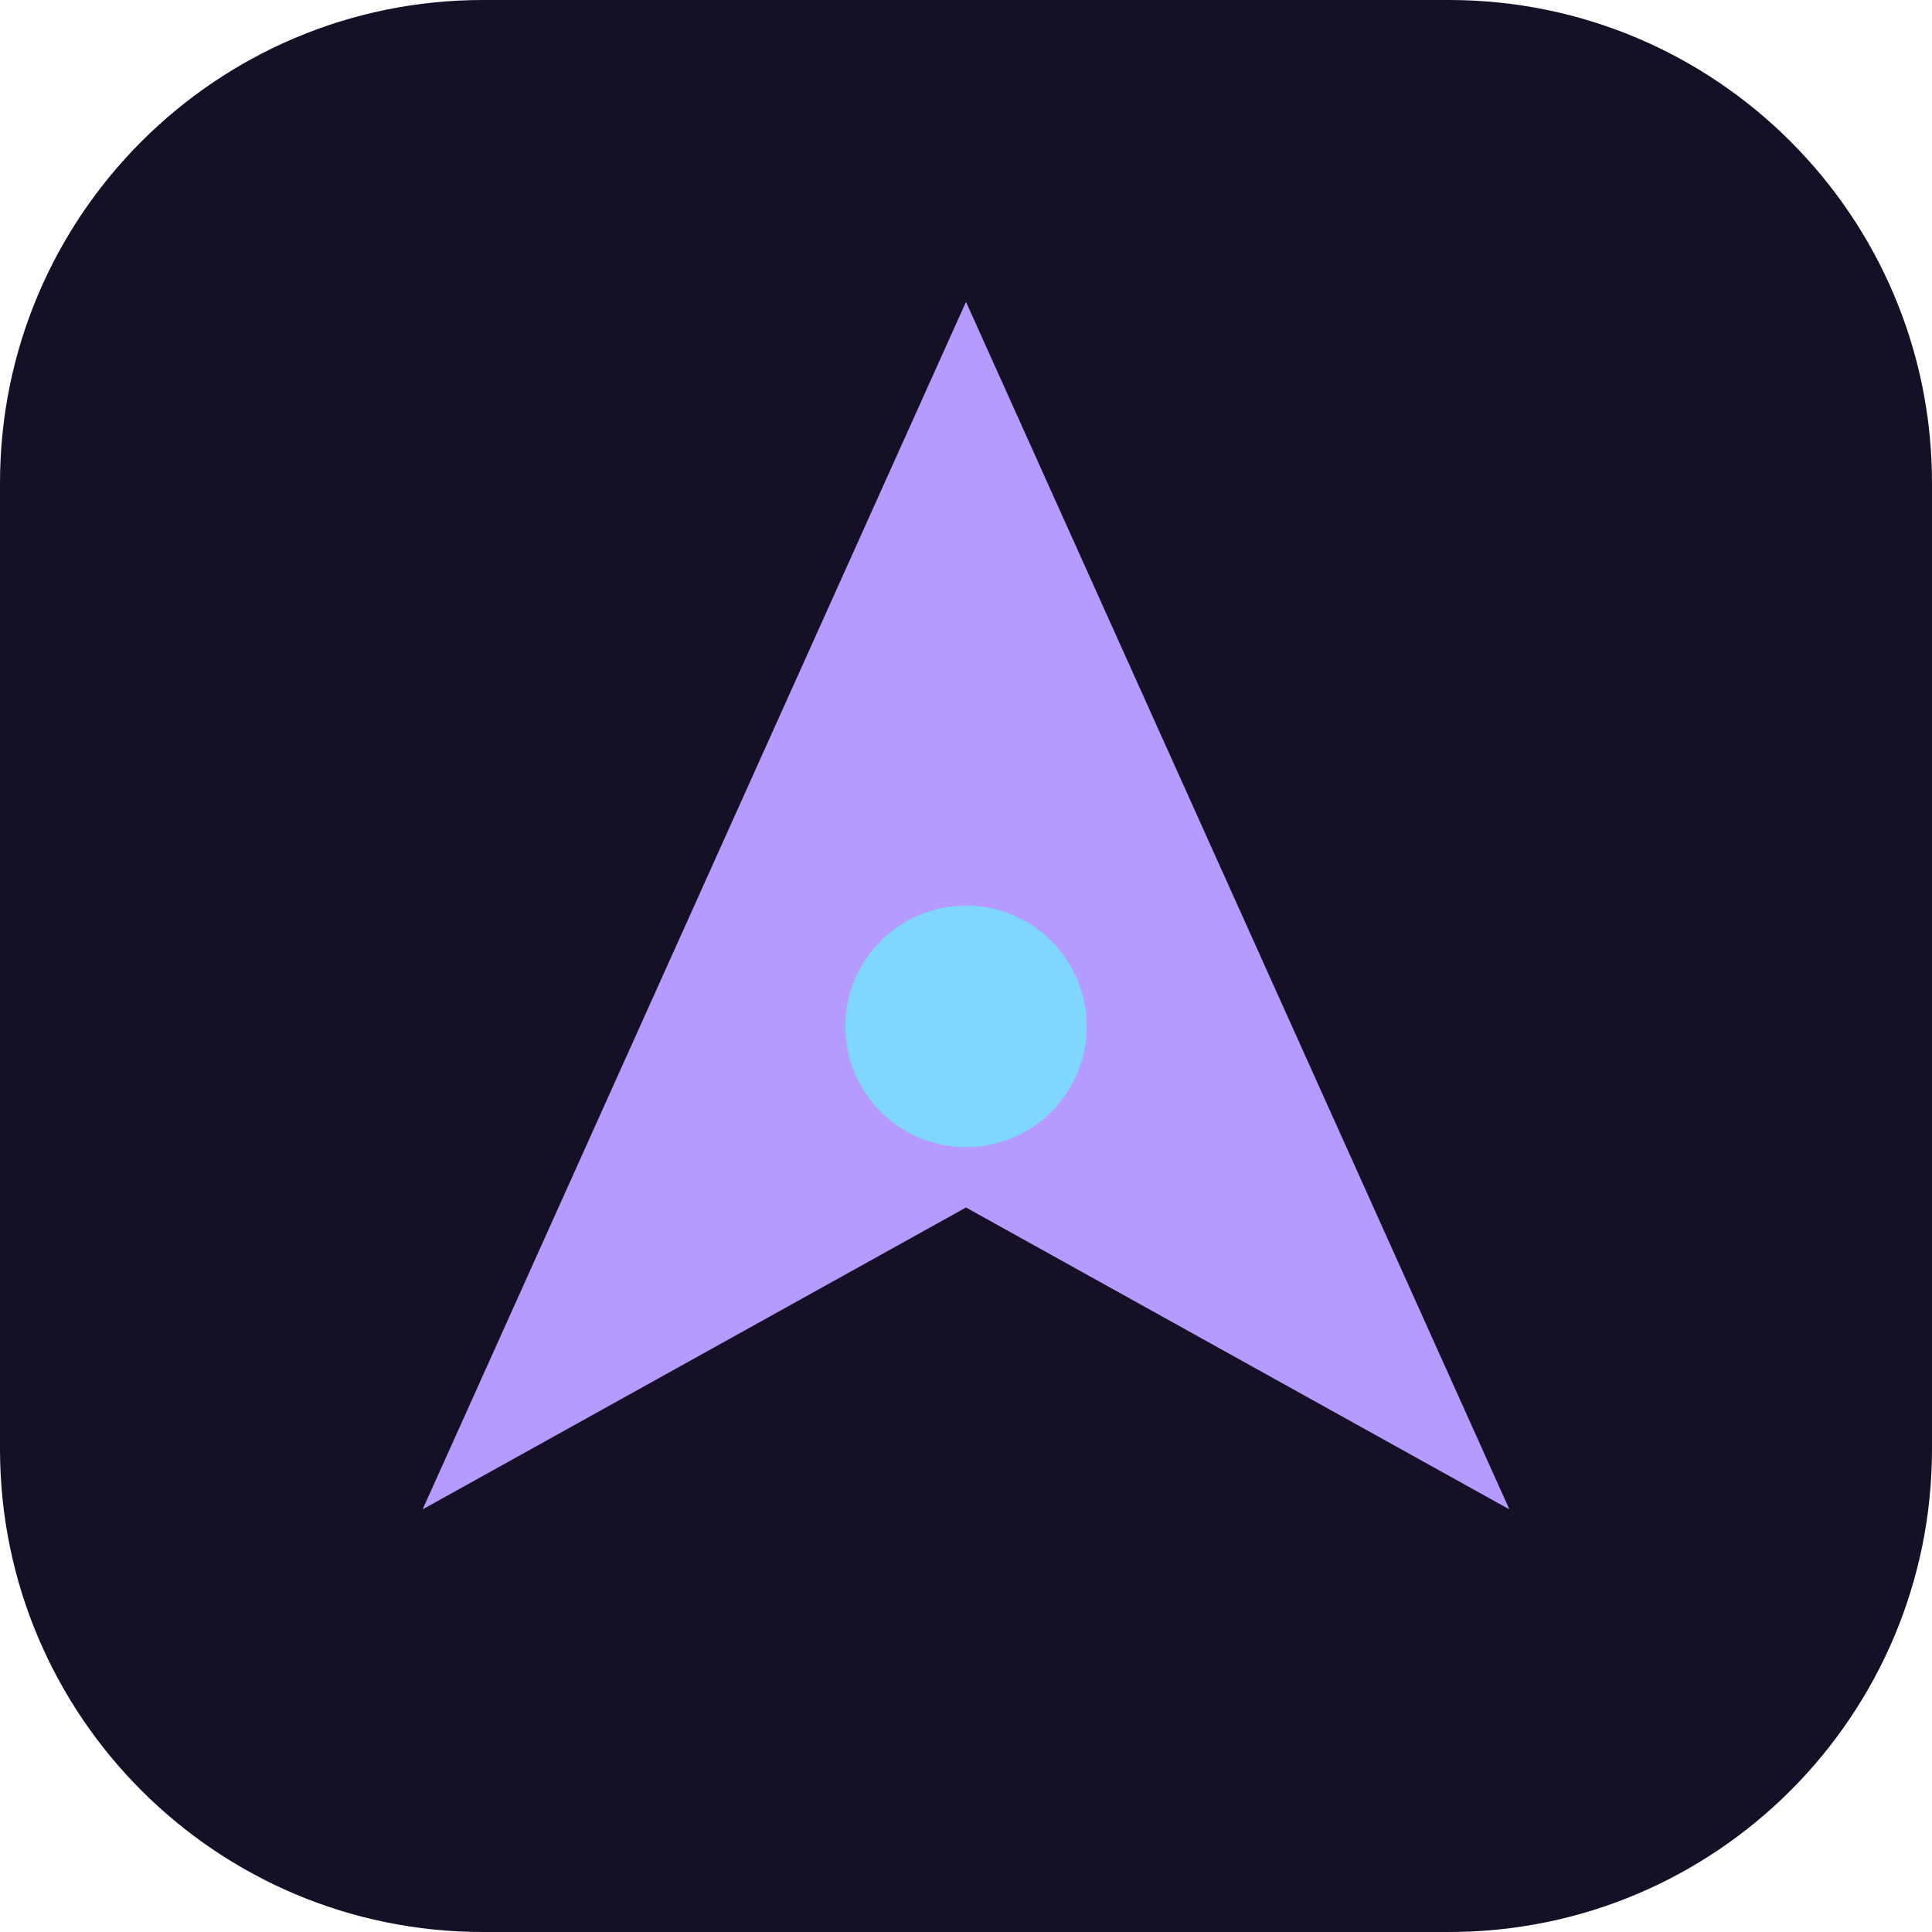
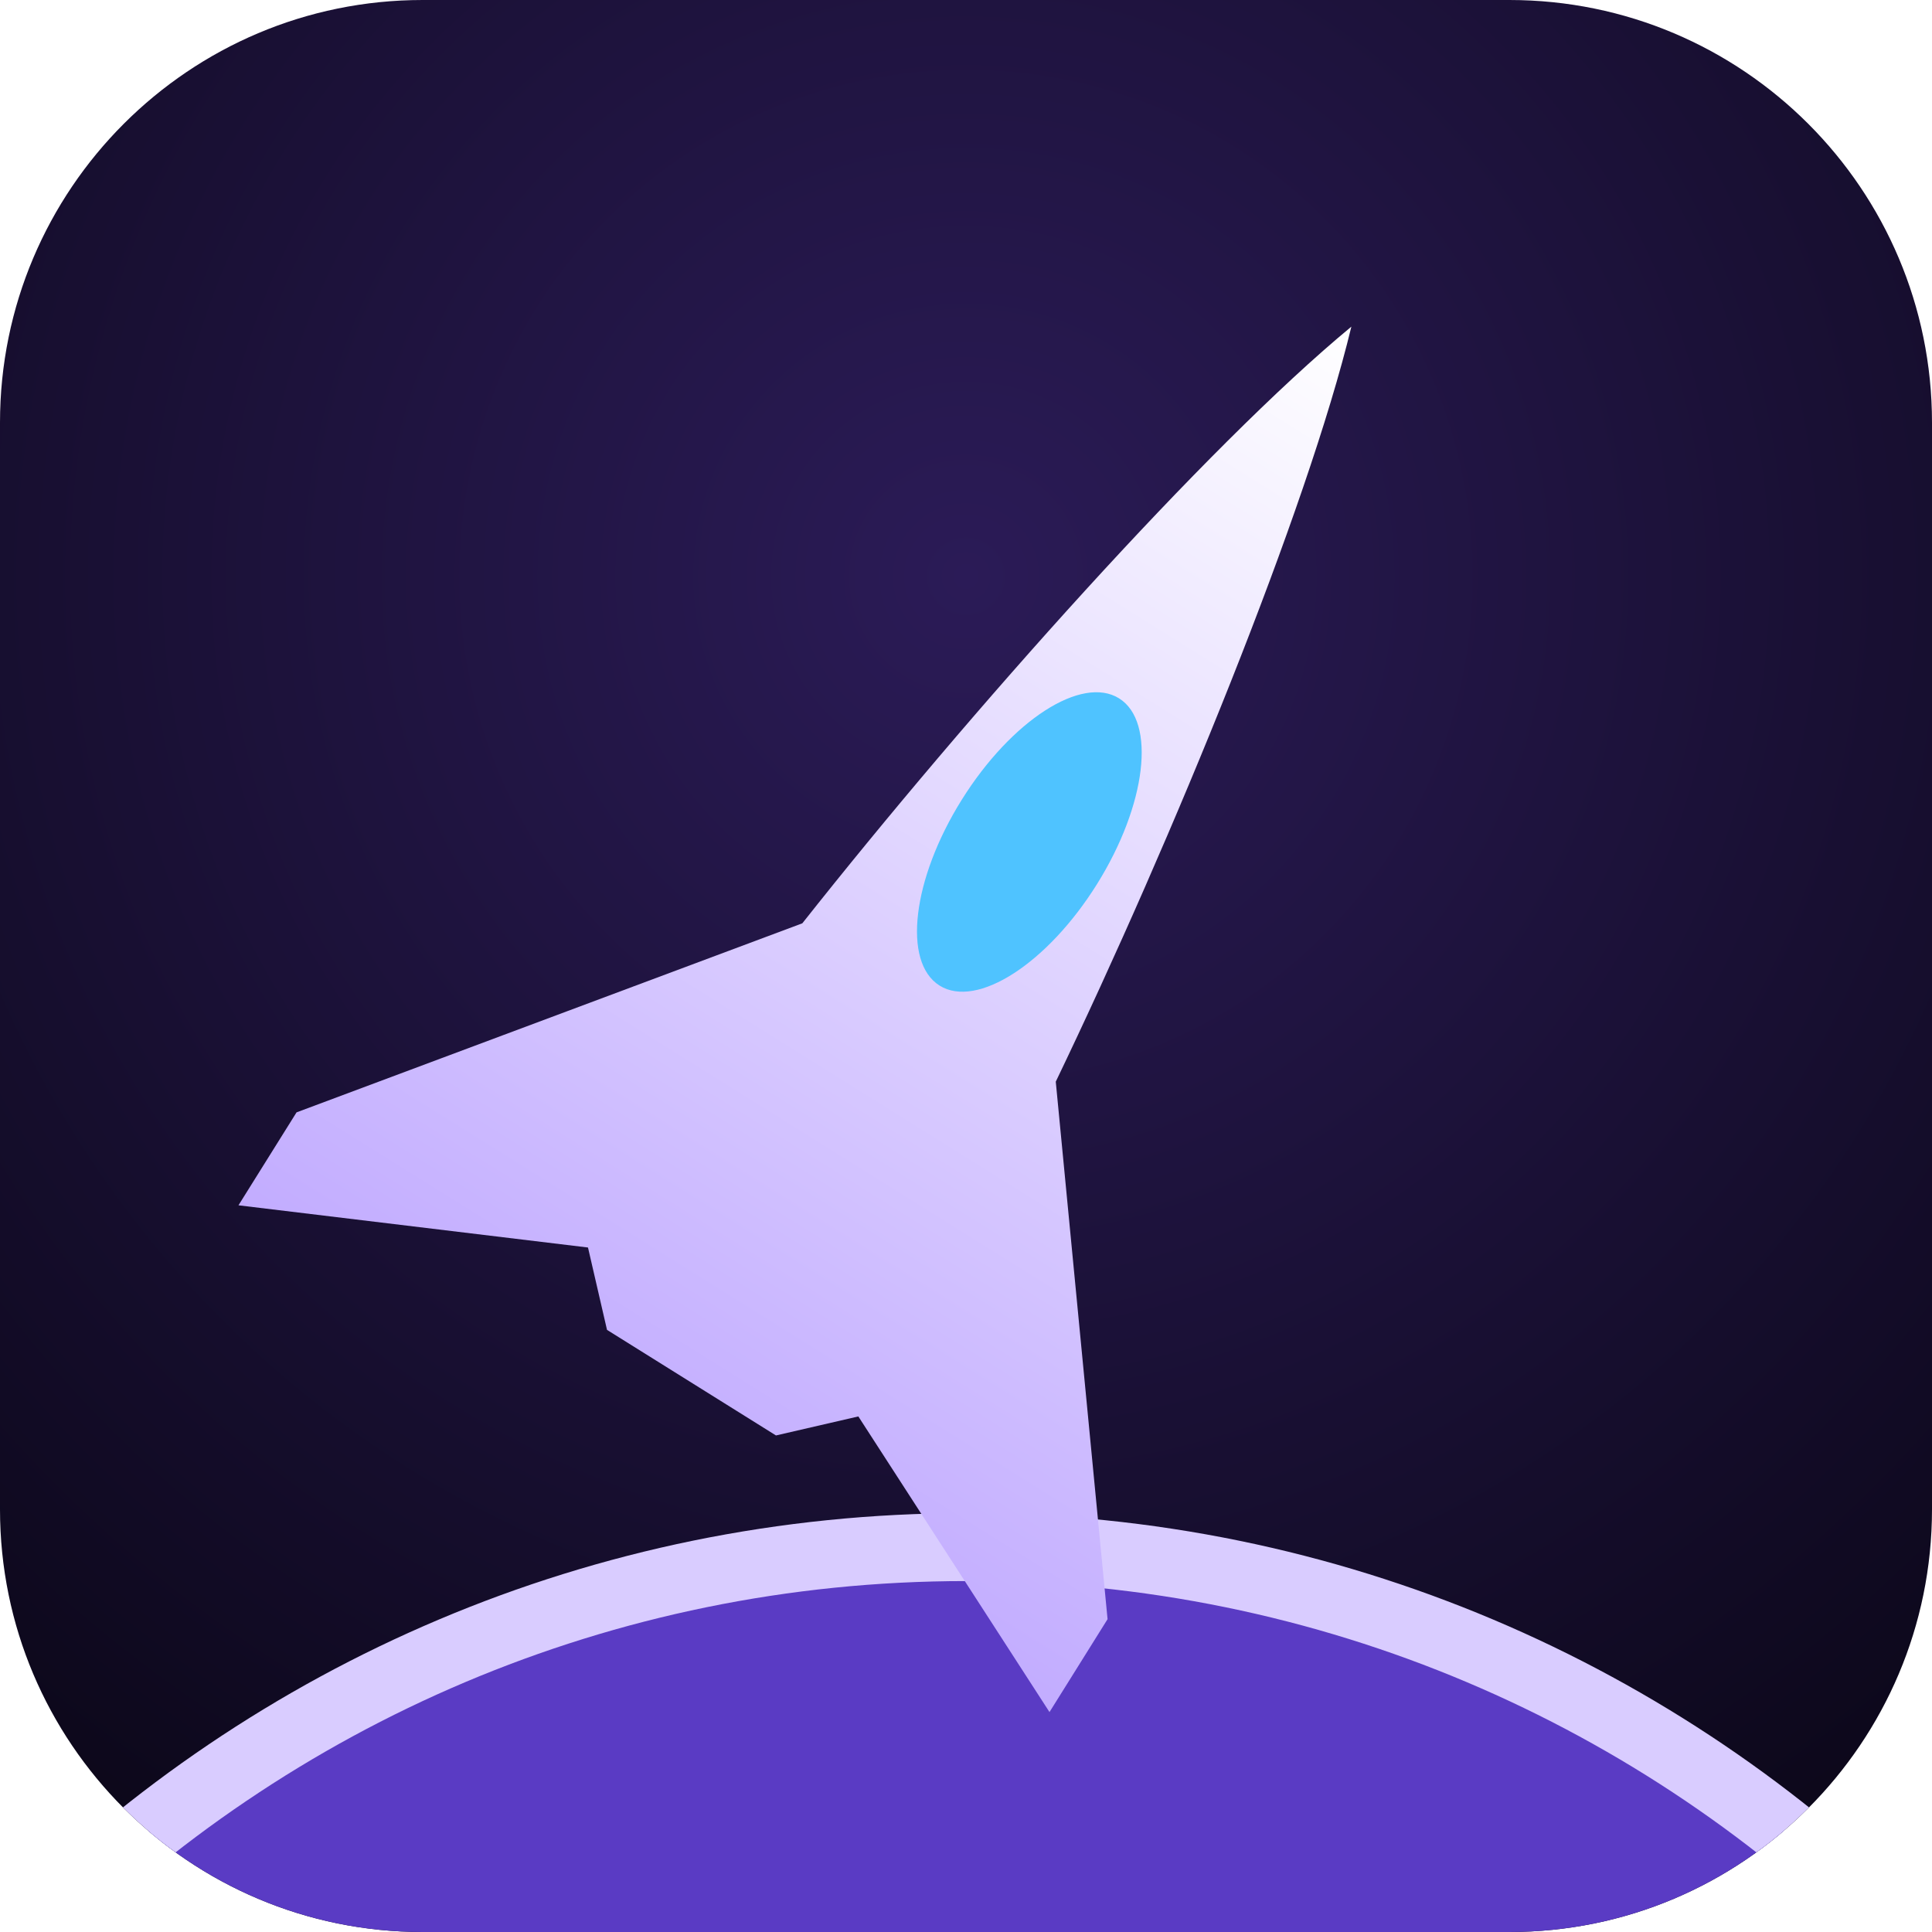
- <svg xmlns="http://www.w3.org/2000/svg" viewBox="0 0 32 32">
-   <rect width="32" height="32" rx="8" fill="#151026" />
-   <path d="M16 5l9 20-9-5-9 5z" fill="#b59bff" />
-   <circle cx="16" cy="17" r="2" fill="#7fd6ff" />
+ <svg xmlns="http://www.w3.org/2000/svg" viewBox="0 0 512 512">
+   <defs>
+     <radialGradient id="espacio" cx="50%" cy="30%" r="80%">
+       <stop offset="0" stop-color="#2b1b57" />
+       <stop offset="1" stop-color="#0b0718" />
+     </radialGradient>
+     <linearGradient id="casco" x1="0" y1="0" x2="0" y2="1">
+       <stop offset="0" stop-color="#ffffff" />
+       <stop offset="1" stop-color="#c2acff" />
+     </linearGradient>
+   </defs>
+   <rect width="512" height="512" rx="112" fill="url(#espacio)" />
+   <clipPath id="borde">
+     <rect width="512" height="512" rx="112" />
+   </clipPath>
+   <g clip-path="url(#borde)">
+     <circle cx="256" cy="760" r="350" fill="#5a3bc4" />
+     <circle cx="256" cy="760" r="350" fill="none" stroke="#d9ccff" stroke-width="18" />
+   </g>
+   <g transform="rotate(32 256 250) translate(256 250) scale(1.32) translate(-256 -230)">
+     <path d="M256 84 C268 120 280 190 286 244 L352 330 L352 352 L288 322 L276 334 L236 334 L224 322 L160 352 L160 330 L226 244 C232 190 244 120 256 84 Z" fill="url(#casco)" />
+     <ellipse cx="256" cy="206" rx="16" ry="34" fill="#4fc3ff" />
+   </g>
</svg>
